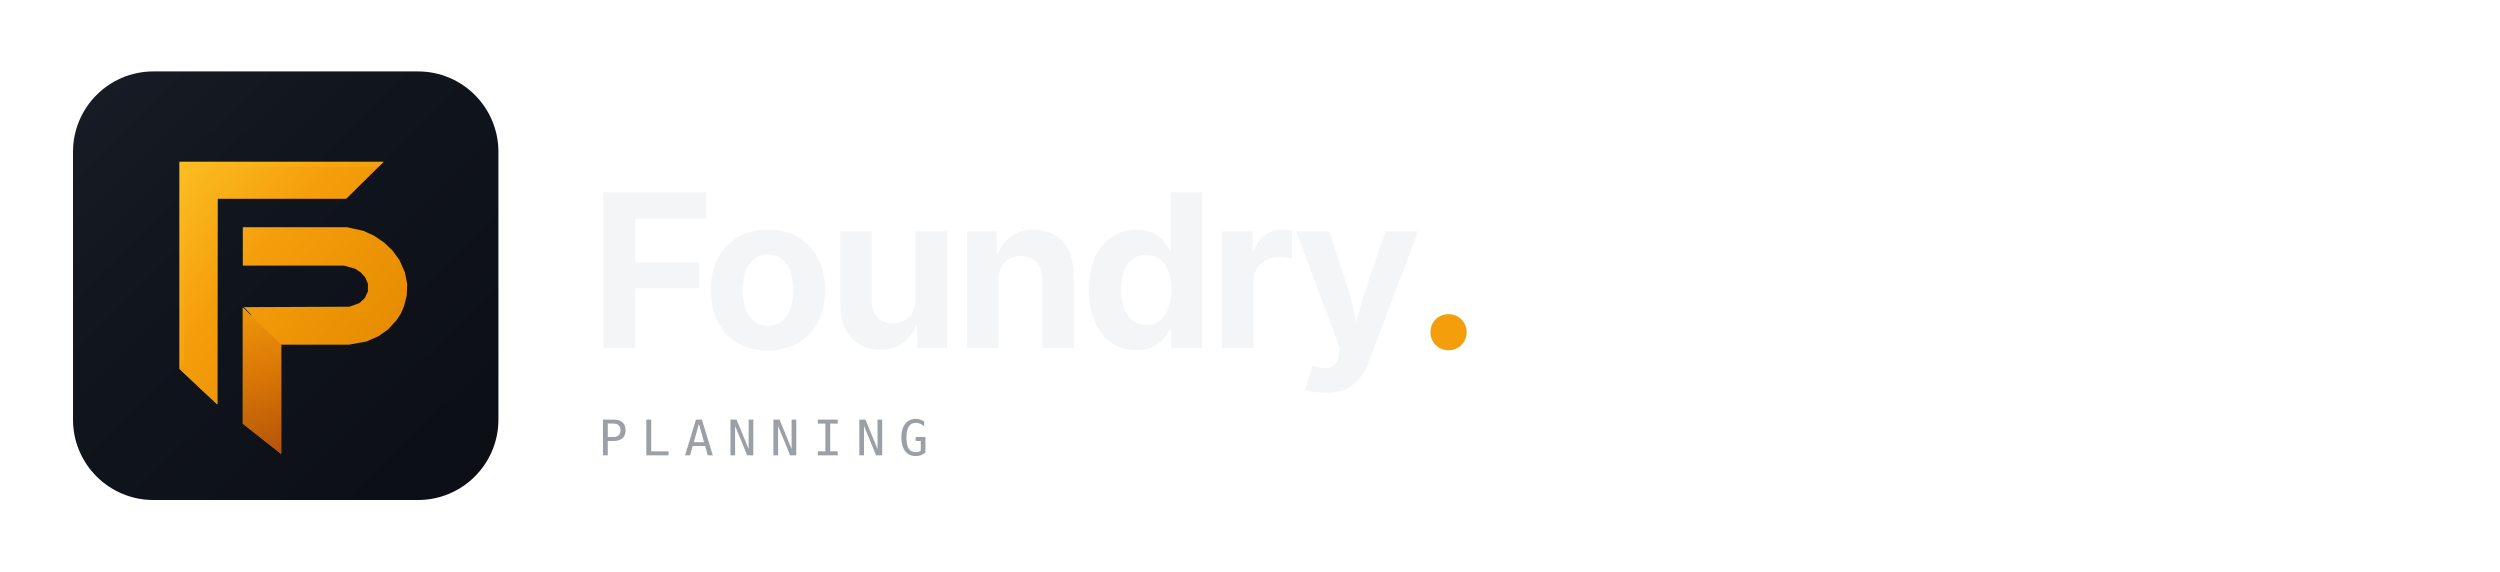
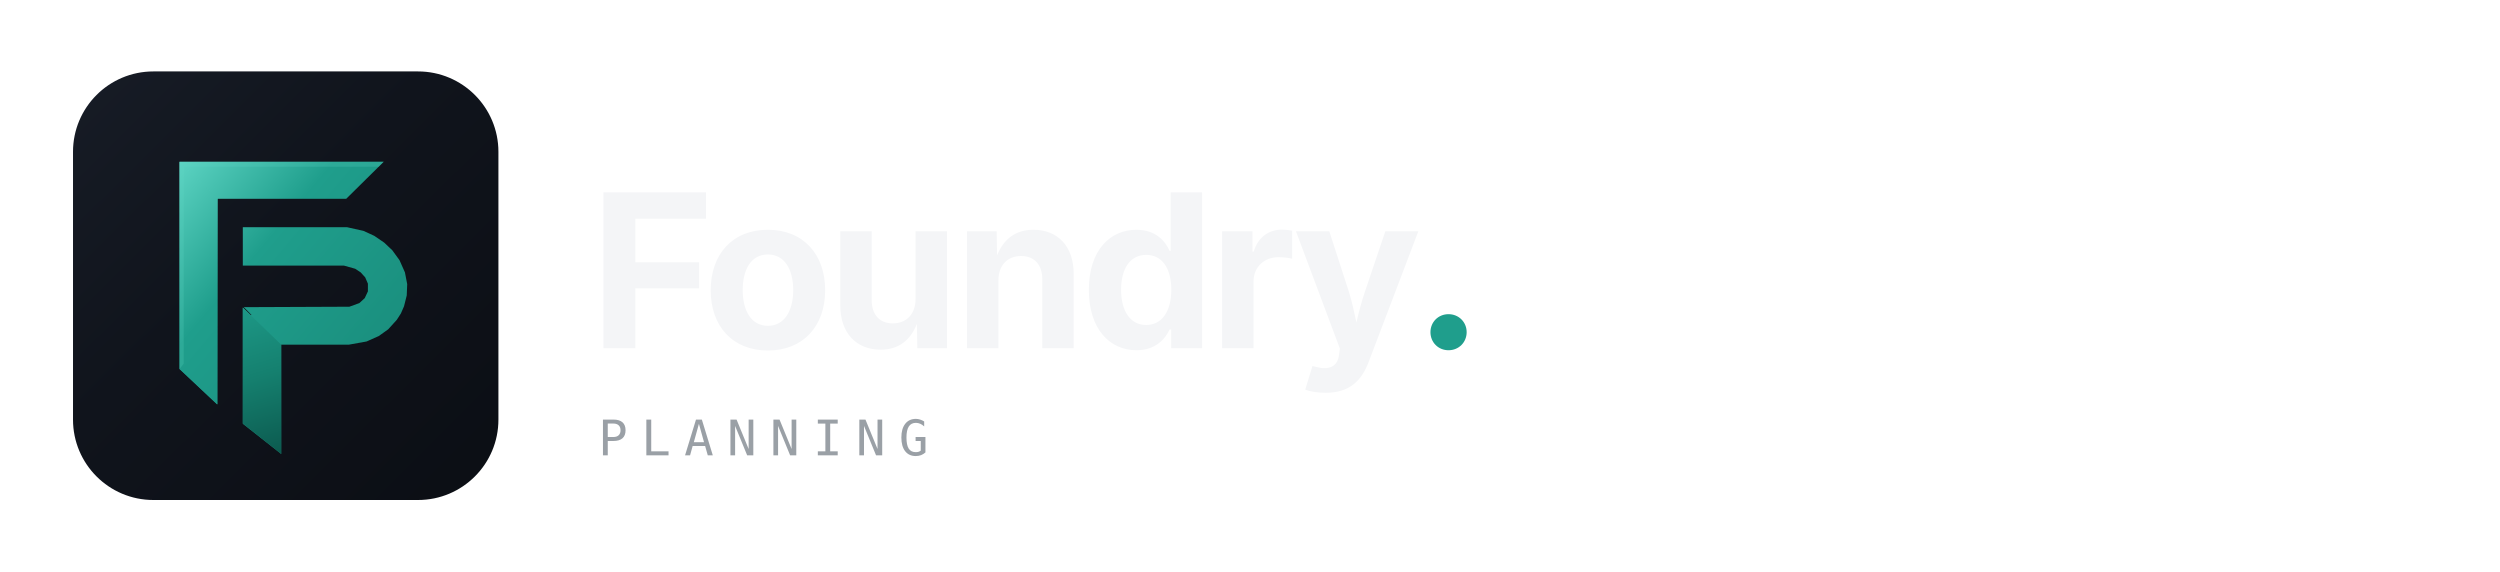
<svg xmlns="http://www.w3.org/2000/svg" width="560" height="128" viewBox="0 0 560 128" fill="none">
  <defs>
    <linearGradient id="cardSheenL" x1="157" y1="151" x2="1099" y2="1100" gradientUnits="userSpaceOnUse">
      <stop offset="0%" stop-color="#171c26" />
      <stop offset="42%" stop-color="#10141c" />
      <stop offset="100%" stop-color="#0b0e14" />
    </linearGradient>
    <linearGradient id="goldFrontL" x1="384" y1="342" x2="885" y2="764" gradientUnits="userSpaceOnUse">
-       <stop offset="0%" stop-color="#fbbf24" />
-       <stop offset="42%" stop-color="#f59e0b" />
-       <stop offset="100%" stop-color="#e58a00" />
+       <stop offset="0%" stop-color="#5fd6c5" />
+       <stop offset="42%" stop-color="#1f9e8c" />
+       <stop offset="100%" stop-color="#1a8e7d" />
    </linearGradient>
    <linearGradient id="goldDeepL" x1="515" y1="640" x2="621" y2="997" gradientUnits="userSpaceOnUse">
-       <stop offset="0%" stop-color="#f59e0b" />
-       <stop offset="52%" stop-color="#d97706" />
-       <stop offset="100%" stop-color="#b45309" />
+       <stop offset="0%" stop-color="#1f9e8c" />
+       <stop offset="52%" stop-color="#15806f" />
+       <stop offset="100%" stop-color="#0c5a4f" />
    </linearGradient>
  </defs>
  <svg x="16" y="16" width="96" height="96" viewBox="157 151 942 949" preserveAspectRatio="xMidYMid meet" overflow="visible">
    <rect x="157" y="151" width="942" height="949" rx="178" ry="178" fill="url(#cardSheenL)" />
    <path d="M845 351 L393 351 L393 810 L476 888 L477 888 L477 434 L478 433 L762 433 Z" fill="url(#goldFrontL)" />
    <path d="M800 504 L764 496 L533 496 L533 581 L757 581 L782 588 L794 596 L804 607 L810 621 L810 638 L803 653 L791 664 L769 672 L535 673 L552 690 L551 691 L533 674 L533 931 L618 998 L618 756 L768 756 L807 749 L834 737 L855 722 L874 701 L883 687 L890 671 L896 647 L897 622 L892 596 L880 569 L864 547 L846 530 L824 515 Z" fill="url(#goldFrontL)" />
    <path d="M533 674 L618 756 L618 998 L533 931 Z" fill="url(#goldDeepL)" />
    <path d="M393 810 L476 888 L477 433 L393 351 Z" fill="url(#goldFrontL)" opacity=".96" />
-     <path d="M393 351 H845 L834 362 H402 V798 L393 810 Z" fill="#fbbf24" opacity=".22" />
+     <path d="M393 351 H845 L834 362 H402 V798 L393 810 Z" fill="#5fd6c5" opacity=".22" />
  </svg>
-   <text x="132" y="78" font-family="Inter, system-ui, sans-serif" font-size="48" font-weight="700" letter-spacing="-1.5" fill="#f4f5f7">Foundry<tspan fill="#f59e0b" dx="-2">.</tspan>
+   <text x="132" y="78" font-family="Inter, system-ui, sans-serif" font-size="48" font-weight="700" letter-spacing="-1.5" fill="#f4f5f7">Foundry<tspan fill="#1f9e8c" dx="-2">.</tspan>
  </text>
  <text x="134" y="102" font-family="'JetBrains Mono', ui-monospace, monospace" font-size="11" font-weight="500" letter-spacing="3" fill="#9aa0a6">PLANNING</text>
</svg>
